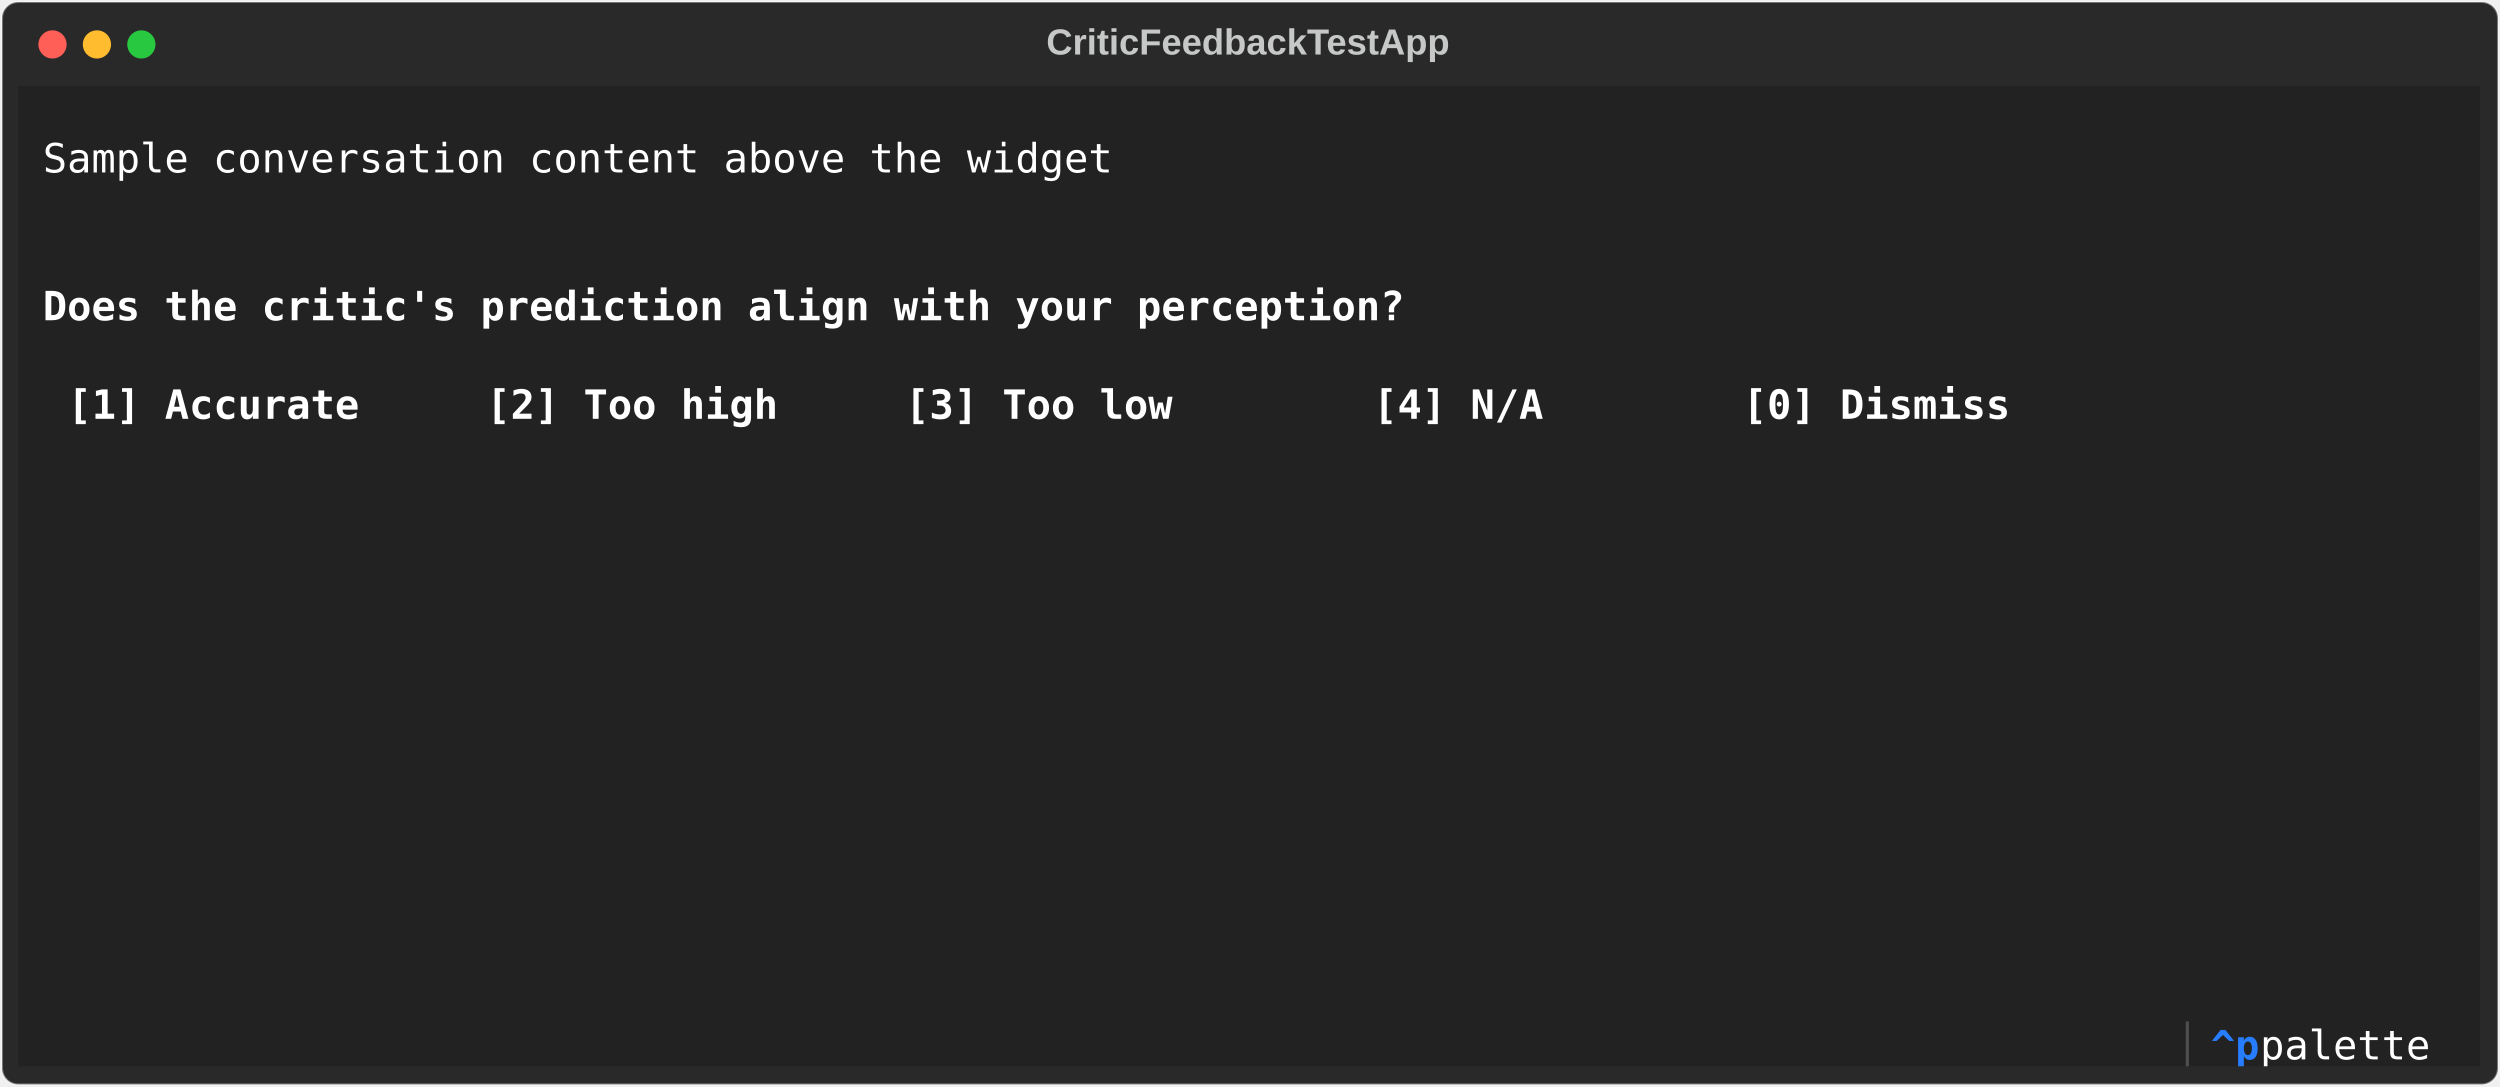
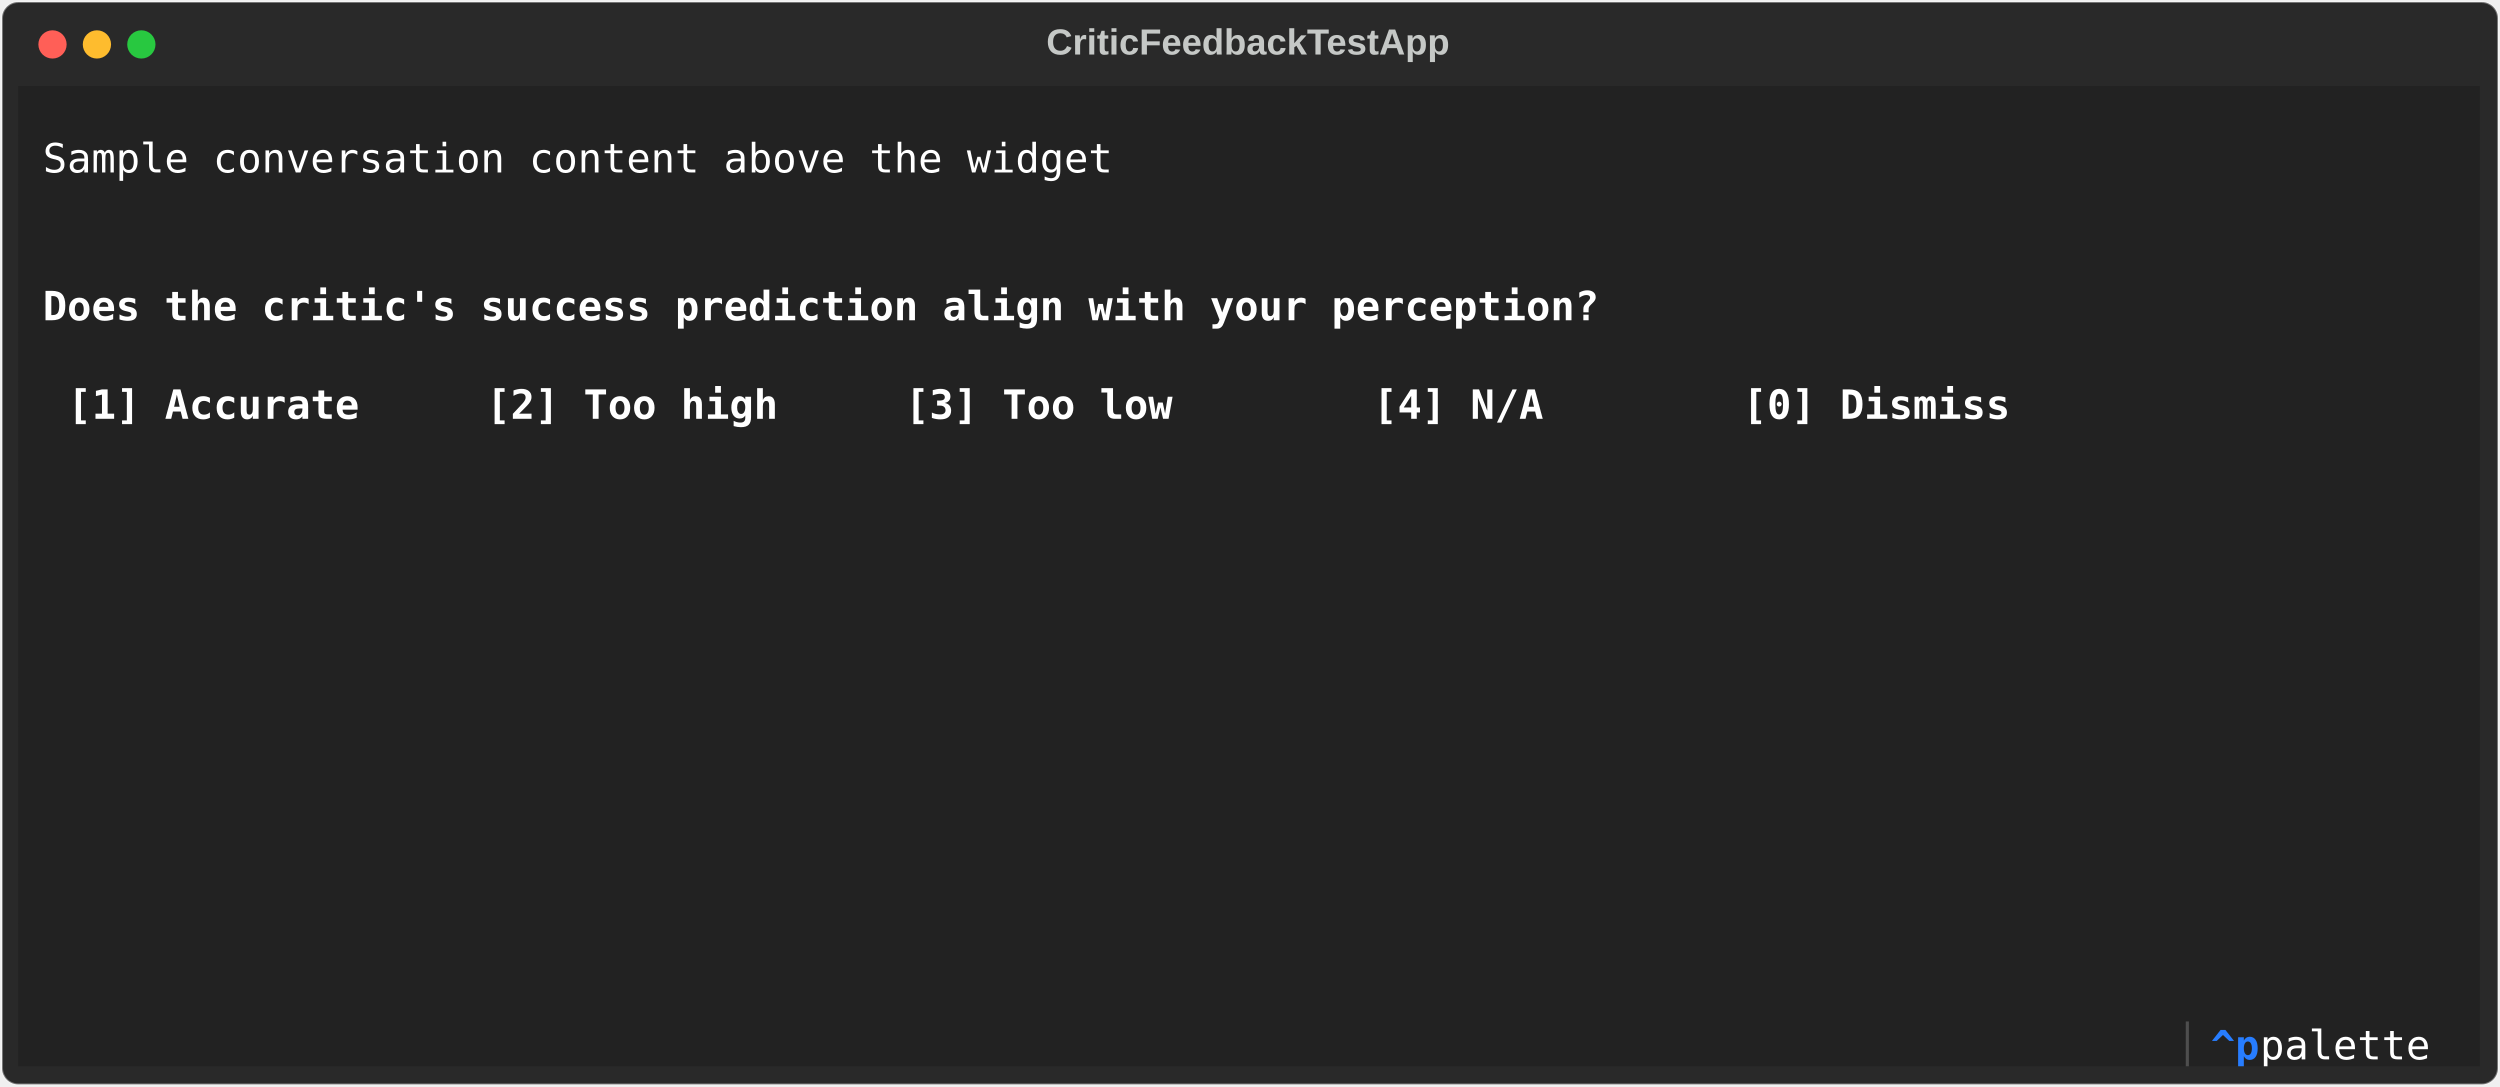
<svg xmlns="http://www.w3.org/2000/svg" class="rich-terminal" viewBox="0 0 1238 538.0">
  <style>

    @font-face {
        font-family: "Fira Code";
        src: local("FiraCode-Regular"),
                url("https://cdnjs.cloudflare.com/ajax/libs/firacode/6.2.0/woff2/FiraCode-Regular.woff2") format("woff2"),
                url("https://cdnjs.cloudflare.com/ajax/libs/firacode/6.2.0/woff/FiraCode-Regular.woff") format("woff");
        font-style: normal;
        font-weight: 400;
    }
    @font-face {
        font-family: "Fira Code";
        src: local("FiraCode-Bold"),
                url("https://cdnjs.cloudflare.com/ajax/libs/firacode/6.2.0/woff2/FiraCode-Bold.woff2") format("woff2"),
                url("https://cdnjs.cloudflare.com/ajax/libs/firacode/6.2.0/woff/FiraCode-Bold.woff") format("woff");
        font-style: bold;
        font-weight: 700;
    }

    .terminal-matrix {
        font-family: Fira Code, monospace;
        font-size: 20px;
        line-height: 24.4px;
        font-variant-east-asian: full-width;
    }

    .terminal-title {
        font-size: 18px;
        font-weight: bold;
        font-family: arial;
    }

    .terminal-r1 { fill: #c5c8c6 }
.terminal-r2 { fill: #ffffff }
.terminal-r3 { fill: #ffffff;font-weight: bold }
.terminal-r4 { fill: #4e4e4e }
.terminal-r5 { fill: #277dff;font-weight: bold }
    </style>
  <defs>
    <clipPath id="terminal-clip-terminal">
      <rect x="0" y="0" width="1219.0" height="487.0" />
    </clipPath>
    <clipPath id="terminal-line-0">
      <rect x="0" y="1.5" width="1220" height="24.65" />
    </clipPath>
    <clipPath id="terminal-line-1">
      <rect x="0" y="25.9" width="1220" height="24.65" />
    </clipPath>
    <clipPath id="terminal-line-2">
      <rect x="0" y="50.3" width="1220" height="24.65" />
    </clipPath>
    <clipPath id="terminal-line-3">
      <rect x="0" y="74.7" width="1220" height="24.65" />
    </clipPath>
    <clipPath id="terminal-line-4">
      <rect x="0" y="99.1" width="1220" height="24.65" />
    </clipPath>
    <clipPath id="terminal-line-5">
      <rect x="0" y="123.5" width="1220" height="24.65" />
    </clipPath>
    <clipPath id="terminal-line-6">
      <rect x="0" y="147.9" width="1220" height="24.65" />
    </clipPath>
    <clipPath id="terminal-line-7">
      <rect x="0" y="172.3" width="1220" height="24.65" />
    </clipPath>
    <clipPath id="terminal-line-8">
      <rect x="0" y="196.7" width="1220" height="24.65" />
    </clipPath>
    <clipPath id="terminal-line-9">
      <rect x="0" y="221.1" width="1220" height="24.65" />
    </clipPath>
    <clipPath id="terminal-line-10">
      <rect x="0" y="245.5" width="1220" height="24.65" />
    </clipPath>
    <clipPath id="terminal-line-11">
      <rect x="0" y="269.9" width="1220" height="24.65" />
    </clipPath>
    <clipPath id="terminal-line-12">
      <rect x="0" y="294.3" width="1220" height="24.65" />
    </clipPath>
    <clipPath id="terminal-line-13">
      <rect x="0" y="318.7" width="1220" height="24.65" />
    </clipPath>
    <clipPath id="terminal-line-14">
      <rect x="0" y="343.1" width="1220" height="24.65" />
    </clipPath>
    <clipPath id="terminal-line-15">
      <rect x="0" y="367.5" width="1220" height="24.65" />
    </clipPath>
    <clipPath id="terminal-line-16">
      <rect x="0" y="391.9" width="1220" height="24.65" />
    </clipPath>
    <clipPath id="terminal-line-17">
      <rect x="0" y="416.3" width="1220" height="24.65" />
    </clipPath>
    <clipPath id="terminal-line-18">
      <rect x="0" y="440.7" width="1220" height="24.65" />
    </clipPath>
  </defs>
  <rect fill="#292929" stroke="rgba(255,255,255,0.35)" stroke-width="1" x="1" y="1" width="1236" height="536" rx="8" />
  <text class="terminal-title" fill="#c5c8c6" text-anchor="middle" x="618" y="27">CriticFeedbackTestApp</text>
  <g transform="translate(26,22)">
    <circle cx="0" cy="0" r="7" fill="#ff5f57" />
    <circle cx="22" cy="0" r="7" fill="#febc2e" />
    <circle cx="44" cy="0" r="7" fill="#28c840" />
  </g>
  <g transform="translate(9, 41)" clip-path="url(#terminal-clip-terminal)">
    <rect fill="#222222" x="0" y="1.5" width="1220" height="24.65" shape-rendering="crispEdges" />
    <rect fill="#222222" x="0" y="25.9" width="12.2" height="24.65" shape-rendering="crispEdges" />
    <rect fill="#222222" x="12.2" y="25.9" width="536.8" height="24.65" shape-rendering="crispEdges" />
    <rect fill="#222222" x="549" y="25.9" width="671" height="24.65" shape-rendering="crispEdges" />
    <rect fill="#222222" x="0" y="50.3" width="1220" height="24.65" shape-rendering="crispEdges" />
    <rect fill="#222222" x="0" y="74.7" width="1220" height="24.65" shape-rendering="crispEdges" />
    <rect fill="#222222" x="0" y="99.1" width="12.2" height="24.65" shape-rendering="crispEdges" />
-     <rect fill="#222222" x="12.2" y="99.1" width="683.2" height="24.65" shape-rendering="crispEdges" />
-     <rect fill="#222222" x="695.4" y="99.1" width="524.6" height="24.65" shape-rendering="crispEdges" />
+     <rect fill="#222222" x="12.2" y="99.1" width="780.8" height="24.65" shape-rendering="crispEdges" />
+     <rect fill="#222222" x="793" y="99.1" width="427" height="24.65" shape-rendering="crispEdges" />
    <rect fill="#222222" x="0" y="123.5" width="12.2" height="24.65" shape-rendering="crispEdges" />
    <rect fill="#222222" x="12.2" y="123.5" width="1195.6" height="24.65" shape-rendering="crispEdges" />
    <rect fill="#222222" x="1207.8" y="123.5" width="12.2" height="24.65" shape-rendering="crispEdges" />
    <rect fill="#222222" x="0" y="147.9" width="24.4" height="24.65" shape-rendering="crispEdges" />
    <rect fill="#222222" x="24.4" y="147.9" width="170.8" height="24.65" shape-rendering="crispEdges" />
    <rect fill="#222222" x="195.2" y="147.9" width="36.6" height="24.65" shape-rendering="crispEdges" />
    <rect fill="#222222" x="231.8" y="147.9" width="170.8" height="24.65" shape-rendering="crispEdges" />
    <rect fill="#222222" x="402.6" y="147.9" width="36.6" height="24.65" shape-rendering="crispEdges" />
    <rect fill="#222222" x="439.2" y="147.9" width="158.6" height="24.65" shape-rendering="crispEdges" />
    <rect fill="#222222" x="597.8" y="147.9" width="73.2" height="24.65" shape-rendering="crispEdges" />
    <rect fill="#222222" x="671" y="147.9" width="109.8" height="24.65" shape-rendering="crispEdges" />
    <rect fill="#222222" x="780.8" y="147.9" width="73.2" height="24.65" shape-rendering="crispEdges" />
    <rect fill="#222222" x="854" y="147.9" width="158.6" height="24.65" shape-rendering="crispEdges" />
    <rect fill="#222222" x="1012.6" y="147.9" width="207.4" height="24.65" shape-rendering="crispEdges" />
    <rect fill="#222222" x="0" y="172.3" width="1220" height="24.65" shape-rendering="crispEdges" />
    <rect fill="#222222" x="0" y="196.7" width="1220" height="24.65" shape-rendering="crispEdges" />
    <rect fill="#222222" x="0" y="221.1" width="1220" height="24.65" shape-rendering="crispEdges" />
    <rect fill="#222222" x="0" y="245.5" width="1220" height="24.65" shape-rendering="crispEdges" />
    <rect fill="#222222" x="0" y="269.9" width="1220" height="24.65" shape-rendering="crispEdges" />
    <rect fill="#222222" x="0" y="294.3" width="1220" height="24.65" shape-rendering="crispEdges" />
    <rect fill="#222222" x="0" y="318.7" width="1220" height="24.65" shape-rendering="crispEdges" />
    <rect fill="#222222" x="0" y="343.1" width="1220" height="24.65" shape-rendering="crispEdges" />
    <rect fill="#222222" x="0" y="367.5" width="1220" height="24.65" shape-rendering="crispEdges" />
    <rect fill="#222222" x="0" y="391.9" width="1220" height="24.65" shape-rendering="crispEdges" />
    <rect fill="#222222" x="0" y="416.3" width="1220" height="24.65" shape-rendering="crispEdges" />
    <rect fill="#222222" x="0" y="440.7" width="1220" height="24.65" shape-rendering="crispEdges" />
    <rect fill="#222222" x="0" y="465.1" width="1073.6" height="24.65" shape-rendering="crispEdges" />
    <rect fill="#222222" x="1073.6" y="465.1" width="12.2" height="24.65" shape-rendering="crispEdges" />
    <rect fill="#222222" x="1085.8" y="465.1" width="24.4" height="24.65" shape-rendering="crispEdges" />
    <rect fill="#222222" x="1110.2" y="465.1" width="97.6" height="24.65" shape-rendering="crispEdges" />
    <rect fill="#222222" x="1207.8" y="465.1" width="12.2" height="24.65" shape-rendering="crispEdges" />
    <g class="terminal-matrix">
      <text class="terminal-r1" x="1220" y="20" textLength="12.2" clip-path="url(#terminal-line-0)">
</text>
      <text class="terminal-r2" x="12.2" y="44.4" textLength="536.8" clip-path="url(#terminal-line-1)">Sample conversation content above the widget</text>
      <text class="terminal-r1" x="1220" y="44.4" textLength="12.2" clip-path="url(#terminal-line-1)">
</text>
      <text class="terminal-r1" x="1220" y="68.8" textLength="12.2" clip-path="url(#terminal-line-2)">
</text>
      <text class="terminal-r1" x="1220" y="93.2" textLength="12.2" clip-path="url(#terminal-line-3)">
</text>
-       <text class="terminal-r3" x="12.2" y="117.6" textLength="683.2" clip-path="url(#terminal-line-4)">Does the critic's prediction align with your perception?</text>
+       <text class="terminal-r3" x="12.2" y="117.6" textLength="780.8" clip-path="url(#terminal-line-4)">Does the critic's success prediction align with your perception?</text>
      <text class="terminal-r1" x="1220" y="117.6" textLength="12.2" clip-path="url(#terminal-line-4)">
</text>
      <text class="terminal-r1" x="1220" y="142" textLength="12.2" clip-path="url(#terminal-line-5)">
</text>
      <text class="terminal-r3" x="24.4" y="166.4" textLength="170.8" clip-path="url(#terminal-line-6)"> [1] Accurate </text>
      <text class="terminal-r3" x="231.8" y="166.4" textLength="170.8" clip-path="url(#terminal-line-6)"> [2] Too high </text>
      <text class="terminal-r3" x="439.2" y="166.4" textLength="158.6" clip-path="url(#terminal-line-6)"> [3] Too low </text>
      <text class="terminal-r3" x="671" y="166.4" textLength="109.8" clip-path="url(#terminal-line-6)"> [4] N/A </text>
      <text class="terminal-r3" x="854" y="166.4" textLength="158.6" clip-path="url(#terminal-line-6)"> [0] Dismiss </text>
      <text class="terminal-r1" x="1220" y="166.4" textLength="12.2" clip-path="url(#terminal-line-6)">
</text>
      <text class="terminal-r1" x="1220" y="190.8" textLength="12.2" clip-path="url(#terminal-line-7)">
</text>
      <text class="terminal-r1" x="1220" y="215.2" textLength="12.2" clip-path="url(#terminal-line-8)">
</text>
      <text class="terminal-r1" x="1220" y="239.6" textLength="12.2" clip-path="url(#terminal-line-9)">
</text>
      <text class="terminal-r1" x="1220" y="264" textLength="12.2" clip-path="url(#terminal-line-10)">
</text>
      <text class="terminal-r1" x="1220" y="288.4" textLength="12.2" clip-path="url(#terminal-line-11)">
</text>
      <text class="terminal-r1" x="1220" y="312.8" textLength="12.2" clip-path="url(#terminal-line-12)">
</text>
      <text class="terminal-r1" x="1220" y="337.2" textLength="12.2" clip-path="url(#terminal-line-13)">
</text>
      <text class="terminal-r1" x="1220" y="361.6" textLength="12.2" clip-path="url(#terminal-line-14)">
</text>
      <text class="terminal-r1" x="1220" y="386" textLength="12.2" clip-path="url(#terminal-line-15)">
</text>
      <text class="terminal-r1" x="1220" y="410.4" textLength="12.2" clip-path="url(#terminal-line-16)">
</text>
      <text class="terminal-r1" x="1220" y="434.8" textLength="12.2" clip-path="url(#terminal-line-17)">
</text>
      <text class="terminal-r1" x="1220" y="459.2" textLength="12.2" clip-path="url(#terminal-line-18)">
</text>
      <text class="terminal-r4" x="1073.6" y="483.6" textLength="12.2" clip-path="url(#terminal-line-19)">▏</text>
      <text class="terminal-r5" x="1085.8" y="483.6" textLength="24.4" clip-path="url(#terminal-line-19)">^p</text>
      <text class="terminal-r2" x="1110.2" y="483.6" textLength="97.6" clip-path="url(#terminal-line-19)"> palette</text>
    </g>
  </g>
</svg>
